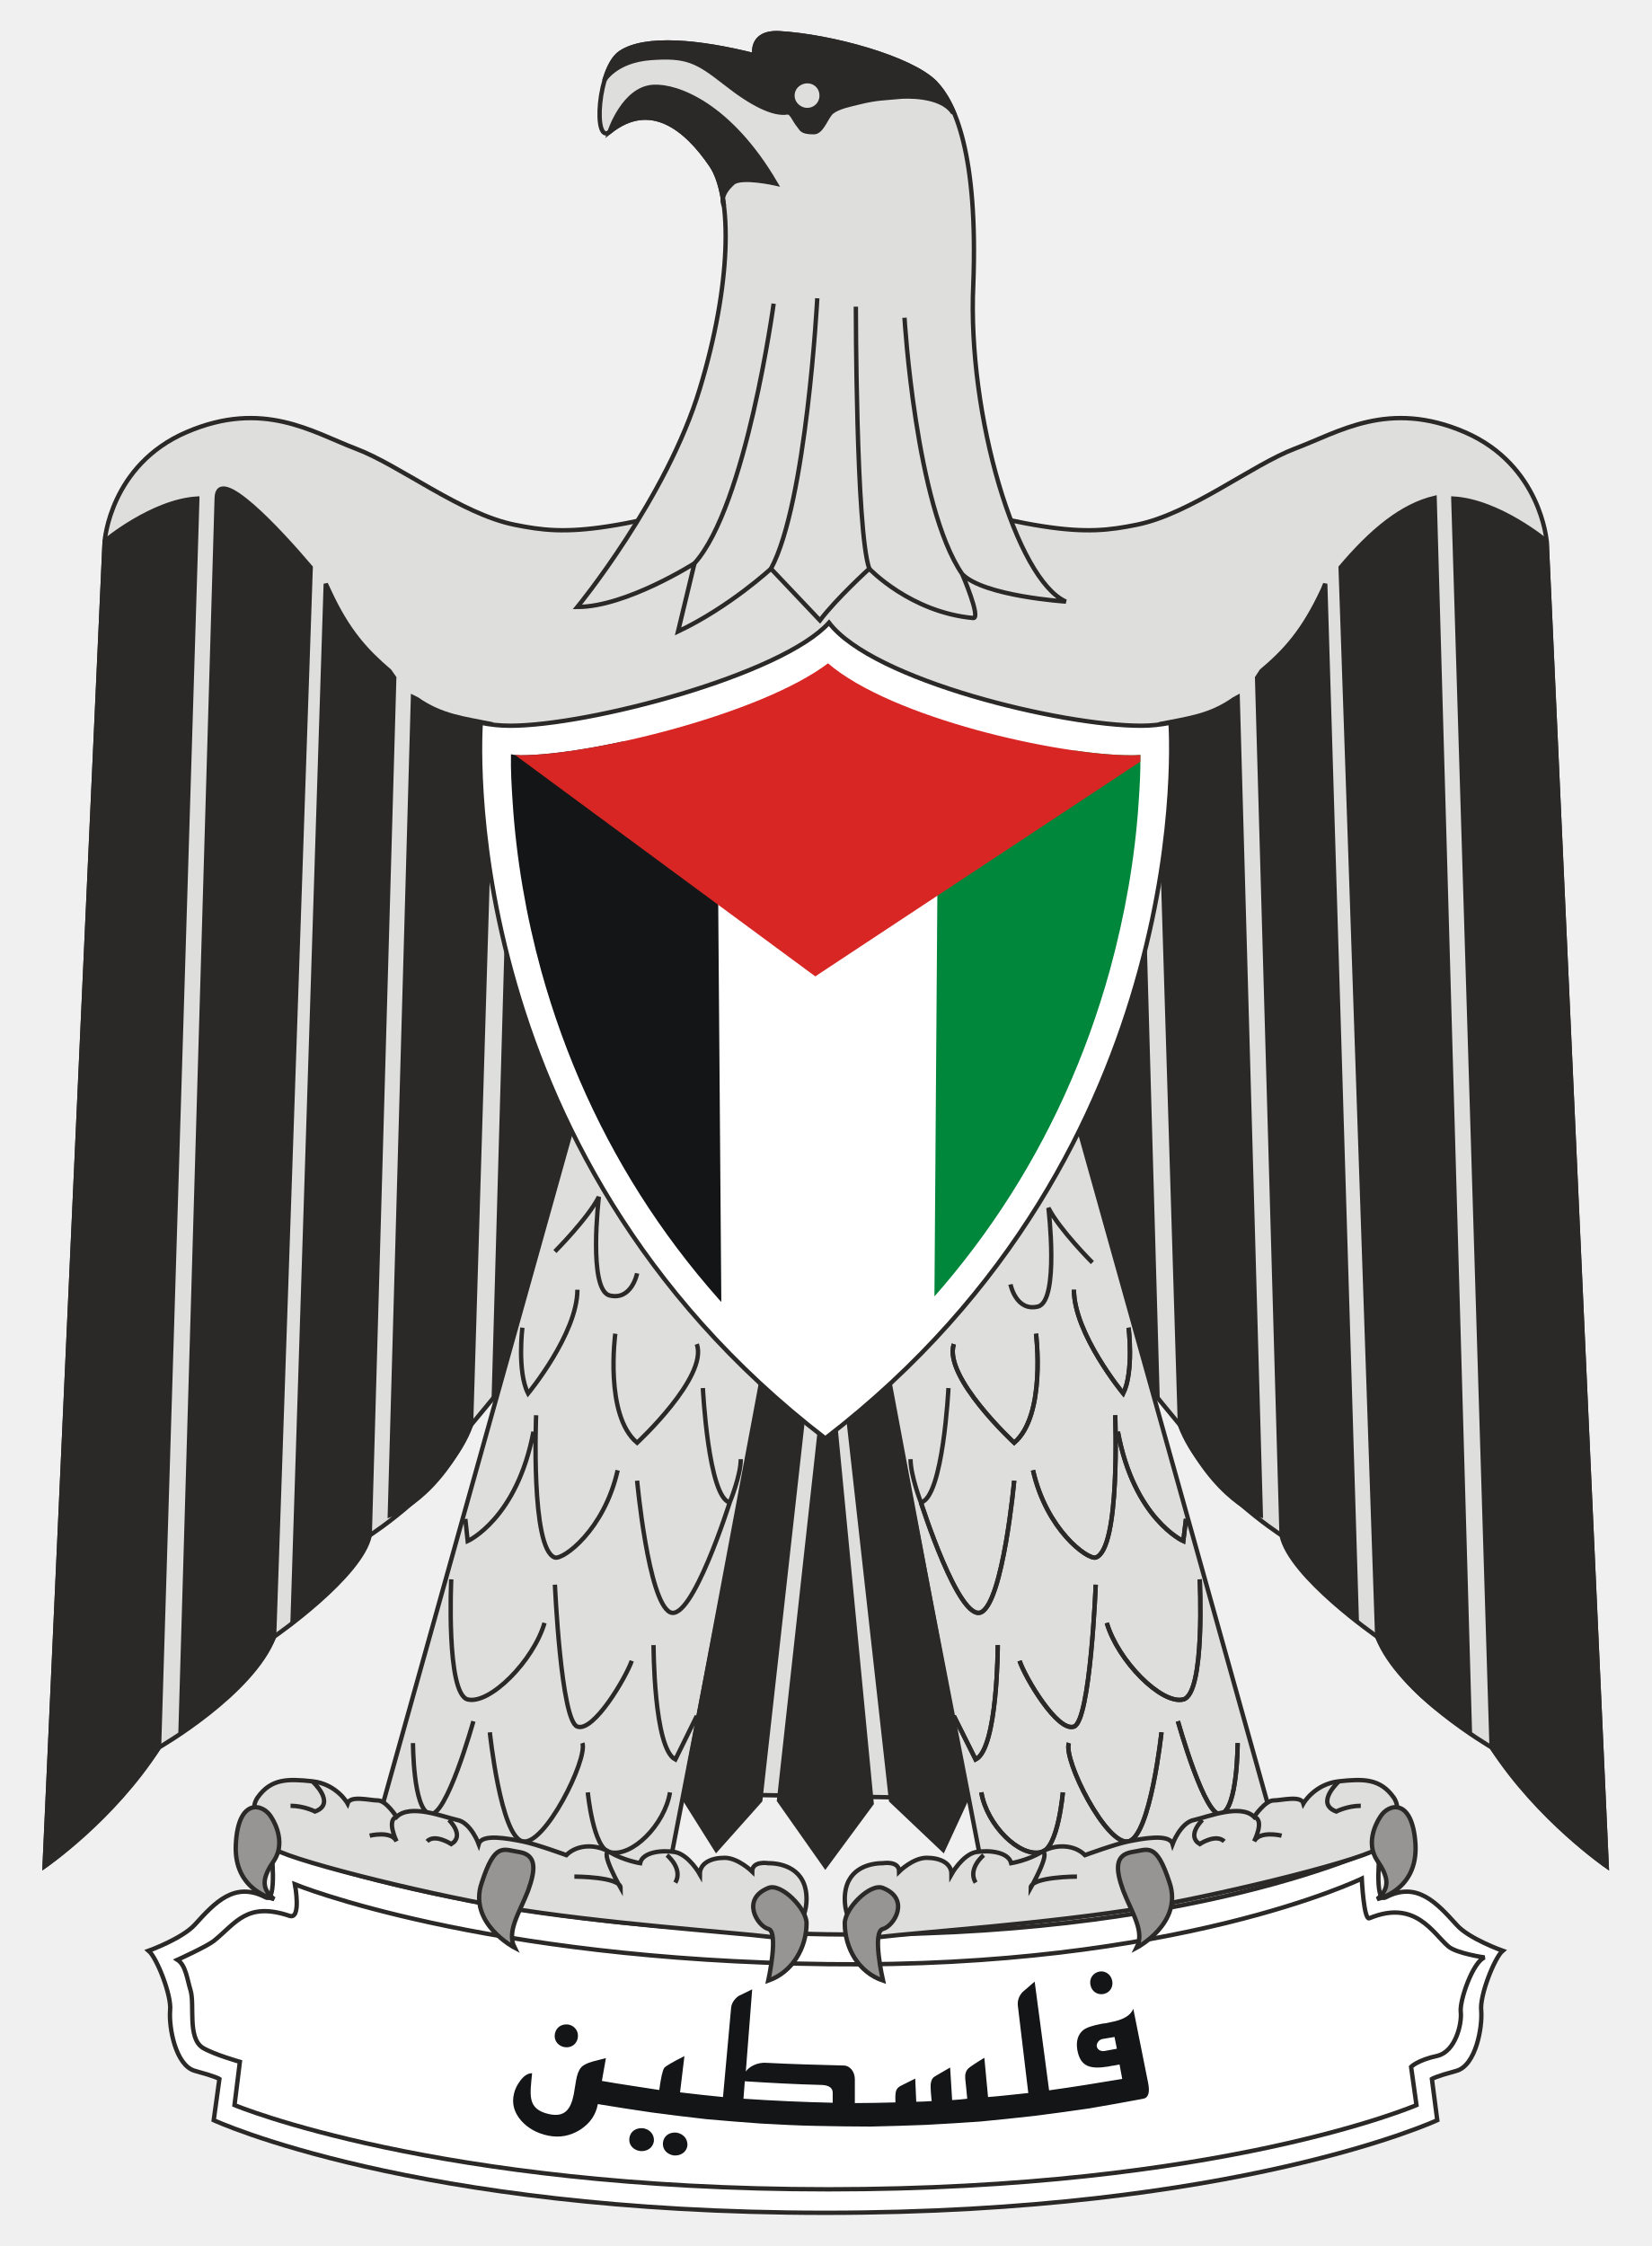
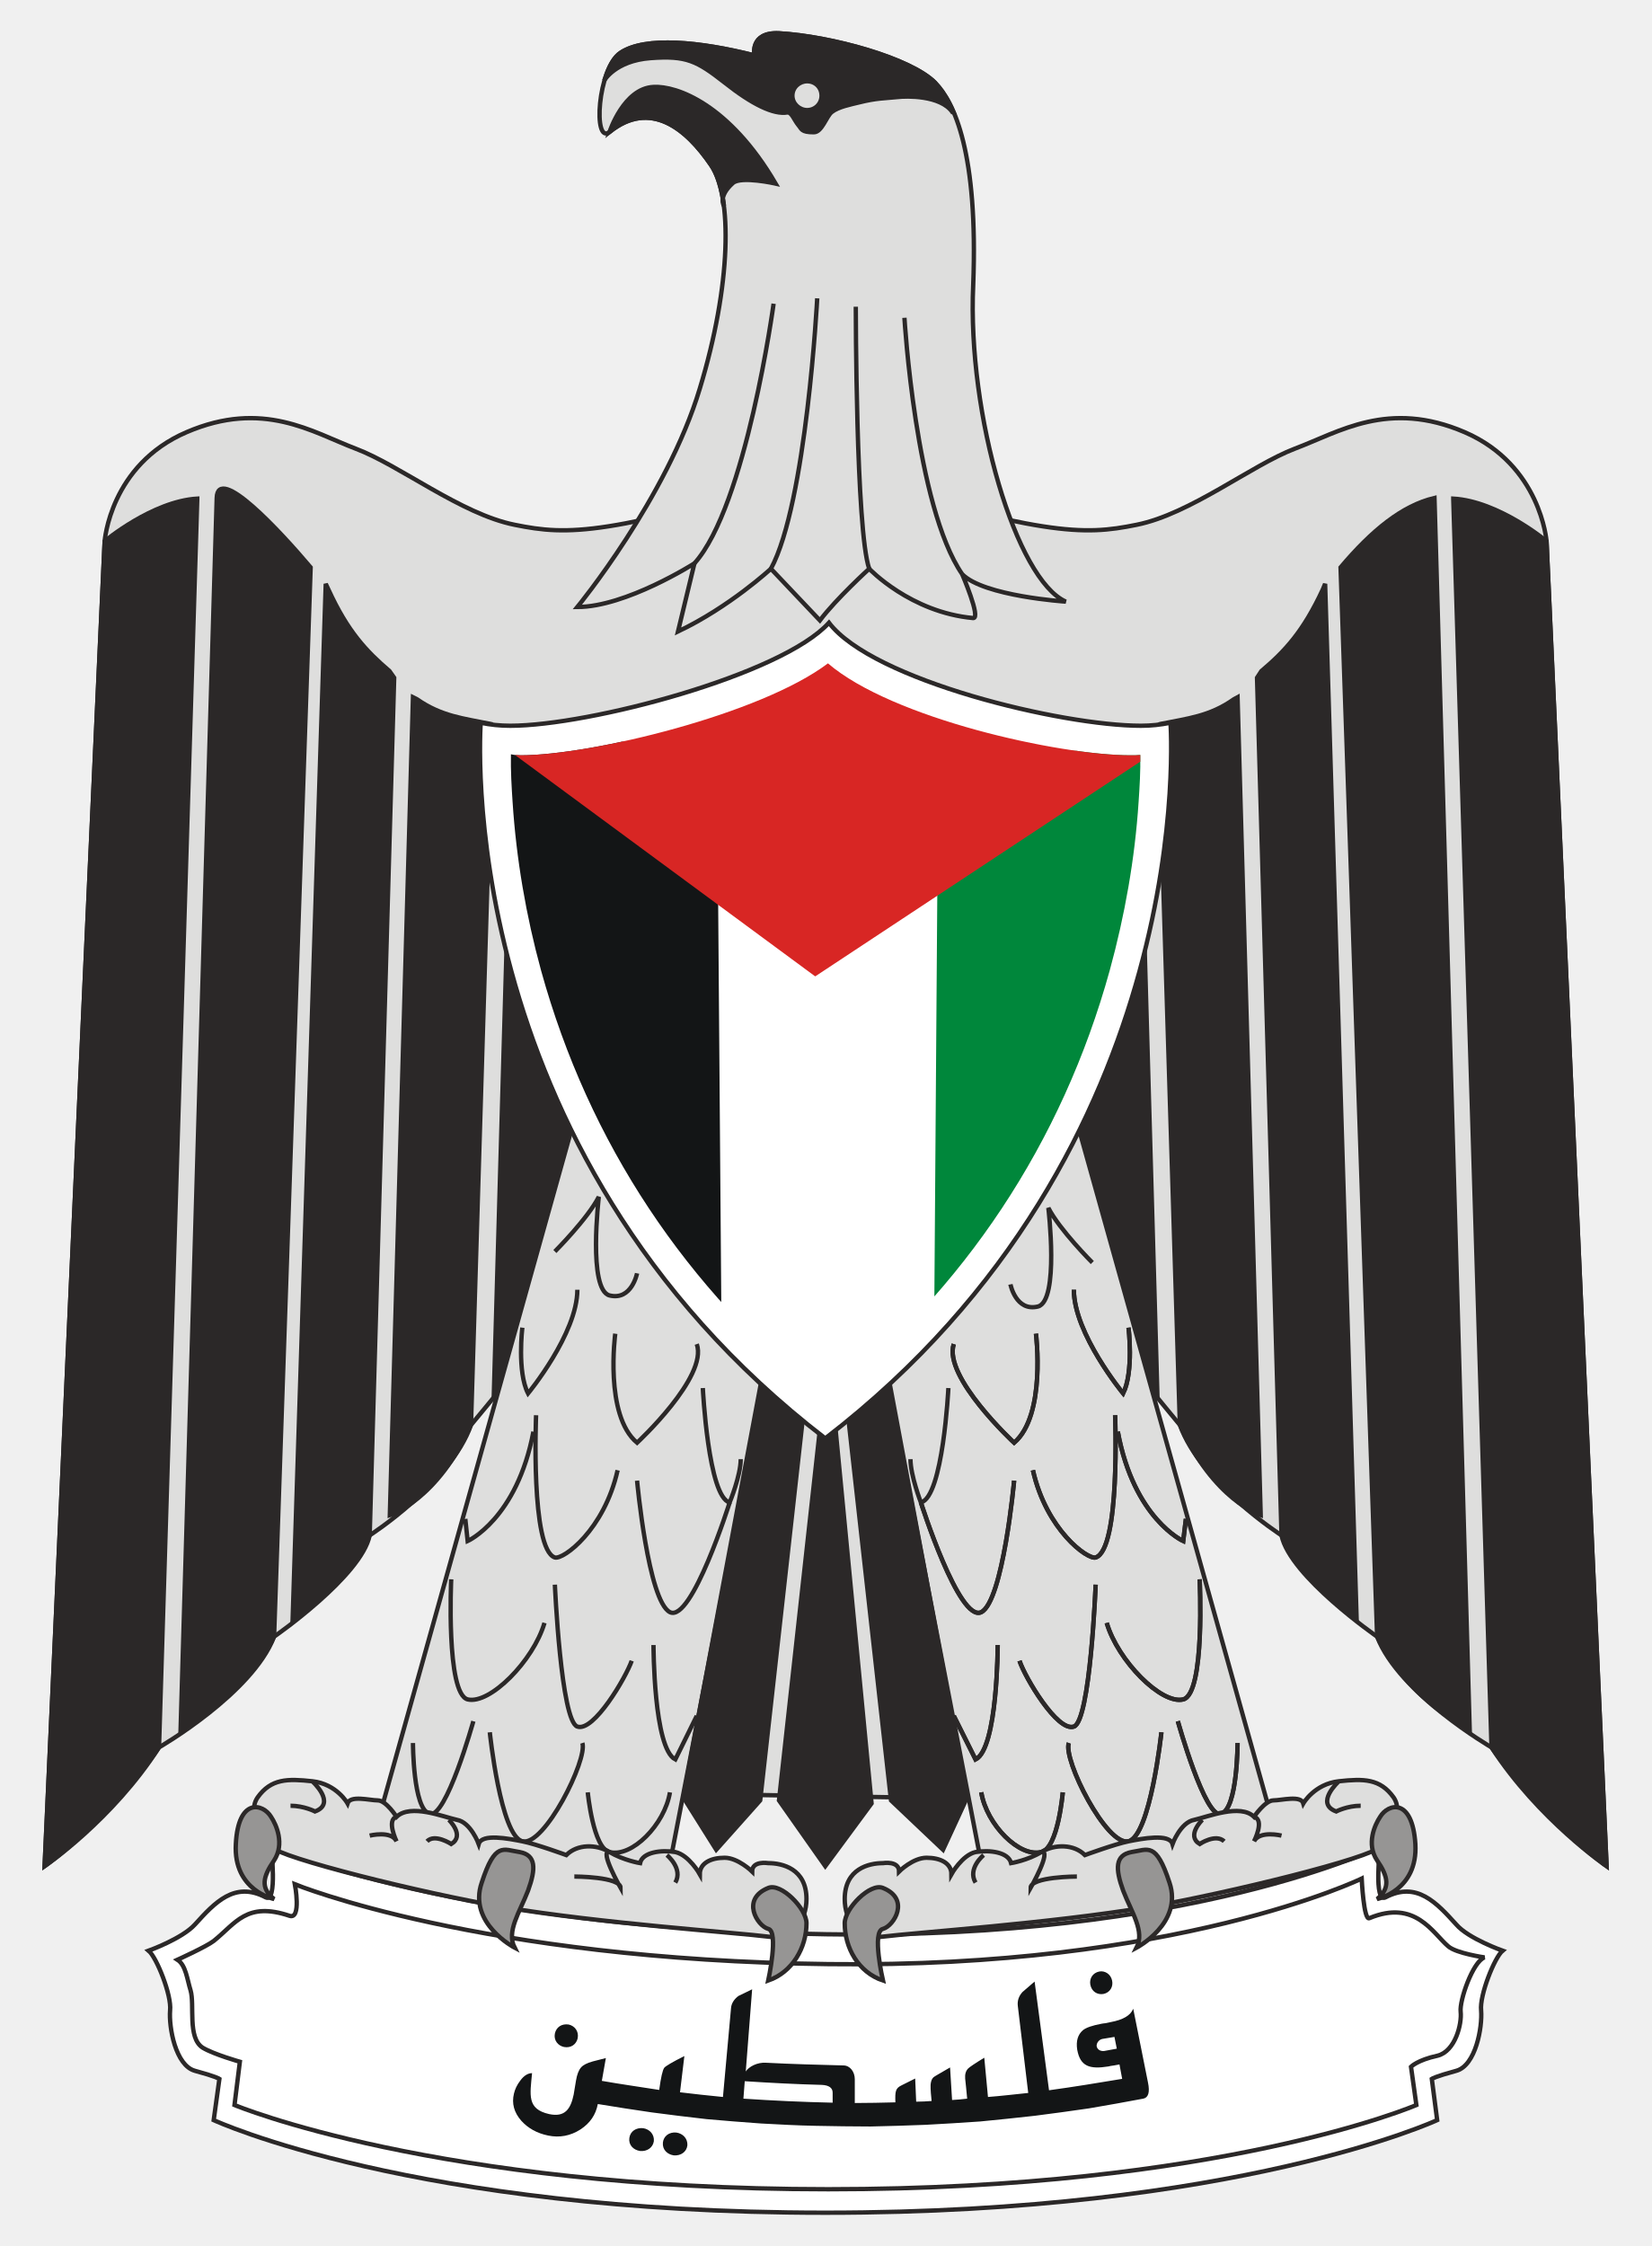
- <svg xmlns="http://www.w3.org/2000/svg" width="472.441" height="642.519" viewBox="0 0 4922 6692" shape-rendering="geometricPrecision" text-rendering="geometricPrecision" image-rendering="optimizeQuality" fill-rule="evenodd">
+ <svg xmlns="http://www.w3.org/2000/svg" xml:space="preserve" width="4.921in" height="6.693in" style="shape-rendering:geometricPrecision; text-rendering:geometricPrecision; image-rendering:optimizeQuality; fill-rule:evenodd" viewBox="0 0 4922 6692">
  <defs>
-     <style>.str0{stroke:#2b2828;stroke-width:13}.fil3{fill:none}.fil4{fill:#969594}.fil0{fill:#dededd}.fil2{fill:#fff}.fil6{fill:#131516}.fil1{fill:#2b2828}</style>
+     <style type="text/css">
+    
+     .str0 {stroke:#2B2828;stroke-width:13}
+     .fil3 {fill:none}
+     .fil4 {fill:#969594}
+     .fil0 {fill:#DEDEDD}
+     .fil2 {fill:#FFFFFF}
+     .fil7 {fill:#00873B}
+     .fil6 {fill:#131516}
+     .fil1 {fill:#2B2828}
+     .fil8 {fill:#D82624}
+     .fil5 {fill:#FFFFFF}
+    
+   </style>
  </defs>
  <g id="Layer_x0020_1">
-     <defs>
-       <clipPath id="id0">
-         <path d="M3399 2249c-9 1-19 1-29 1-214 0-711-110-902-274-201 152-706 274-916 274-10 0-20-1-29-3-1 48 2 98 5 143 11 169 40 338 85 502 142 513 432 949 847 1280 416-331 706-768 848-1281 45-164 75-333 86-502 3-44 6-93 5-140z" />
-       </clipPath>
-     </defs>
-     <path class="fil0 str0" d="M2022 5345l830 14-248-1277-270-8-312 1271z" />
-     <path class="fil0 str0" d="M3201 3843c49 82 316 403 316 403 63 175 303 329 303 329 25 122 285 302 285 302 65 170 341 330 341 330 156 223 343 354 343 354l-179-3949s-17-227-244-325c-228-98-375 0-506 49-129 49-312 195-472 227-162 33-276 33-928-162-650 195-764 195-926 162-160-32-343-178-474-227-129-49-276-147-504-49s-244 325-244 325L133 5561s187-131 341-354c0 0 278-160 343-330 0 0 260-180 285-302 0 0 240-154 302-329 0 0 268-321 317-403h1480z" />
-     <path class="fil1 str0" d="M4446 5207c140 216 343 354 343 354l-179-3949s-142-119-278-127v2l114 3720zM3996 1690c93-110 183-184 280-207l105 3671s-178-82-276-277l-109-3187zM3820 4575l-73-2556 13-20c70-59 125-118 183-243l7-17c31 1030 63 2057 94 3088-79-73-153-120-224-252zM3517 4245l-64-2079 5-9c83-17 148-23 220-74l11-6 69 2438s-141-45-241-270zM3450 4156l-53-1859-4-9c-130 67-346 25-346 25l154 1530c49 97 249 313 249 313zM474 5207c-138 216-341 354-341 354l179-3949s142-119 276-127v2L474 5207zM926 1690c-93-110-277-308-280-207-36 1227-72 2453-108 3681 110-80 232-190 279-287l109-3187zM1102 4575l73-2556-14-20c-69-59-125-118-182-243l-8-17-99 3095c84-71 148-114 230-259zM1404 4245l63-2079-3-9c-83-17-148-23-221-74l-12-6-69 2438s143-45 242-270zM1472 4156l53-1859 4-9c130 67 346 25 346 25l-154 1530c-49 97-249 313-249 313z" />
-     <path class="fil2 str0" d="M2460 6594c1229 0 1824-276 1824-276l-16-123s10-7 73-24c58-16 78-130 74-180-5-45 40-158 64-178 0 0-102-36-138-78-59-65-118-130-211-81-36 19-16-151-16-151s-560 277-1651 261-1655-261-1655-261 20 170-16 151c-93-49-152 16-211 81-38 42-138 78-138 78 24 20 69 133 64 178-4 50 16 164 74 180 63 17 73 24 73 24l-17 123s594 276 1823 276z" />
-     <path class="fil0 str0" d="M3168 3192l619 2213s-488 180-862 147l-309-1596 552-764z" />
-     <path class="fil3 str0" d="M3364 3956s16 131-16 196c0 0-147-178-147-309m163 113z" />
-     <path class="fil3 str0" d="M3364 3956s16 131-16 196c0 0-147-178-147-309m163 113zM3088 3974s31 243-65 325c0 0-212-196-180-294m245-31z" />
-     <path class="fil3 str0" d="M3088 3974s31 243-65 325c0 0-212-196-180-294m245-31z" />
-     <path class="fil2 str0" d="M2469 6524c1171 0 1753-251 1753-251l-16-114s19-20 79-33c53-13 73-95 69-131-4-33 36-149 71-162 0 0-84-12-108-33-46-39-98-141-235-84-17 9-23-118-23-118s-550 268-1589 255c-1039-12-1591-238-1591-238s20 106-16 94c-128-43-160 22-226 75-22 17-108 56-108 56 25 16 29 59 39 91 13 44-10 141 36 171 33 20 111 42 111 42l-16 129s599 251 1770 251z" />
-     <path class="fil3 str0" d="M2827 4136s-16 325-82 341c0 0-31-80-31-129m113-212zM3535 4526l-8 66s-147-66-195-326m203 260z" />
-     <path class="fil3 str0" d="M3535 4526l-8 66s-147-66-195-326m203 260zM3079 4381c40 178 163 267 187 260 74-24 58-424 58-424m-245 164z" />
-     <path class="fil3 str0" d="M3079 4381c40 178 163 267 187 260 74-24 58-424 58-424m-245 164zM3023 4412s-33 359-98 392c-66 32-180-327-180-327m278-65z" />
-     <path class="fil3 str0" d="M3023 4412s-33 359-98 392c-66 32-180-327-180-327m278-65zM3266 4722s-16 407-65 423c-49 17-146-147-162-196m227-227z" />
-     <path class="fil3 str0" d="M3266 4722s-16 407-65 423c-49 17-146-147-162-196m227-227zM2974 4902s0 308-66 341l-65-130m131-211z" />
-     <path class="fil3 str0" d="M2974 4902s0 308-66 341l-65-130m131-211zM3689 5194s0 196-49 211c-47 18-129-276-129-276m178 65z" />
-     <path class="fil3 str0" d="M3689 5194s0 196-49 211c-47 18-129-276-129-276m178 65zM3462 5162s-33 308-98 325c-65 16-196-244-178-293m276-32z" />
-     <path class="fil3 str0" d="M3462 5162s-33 308-98 325c-65 16-196-244-178-293m276-32zM3168 5341s-14 167-64 178c-65 17-163-81-179-178m243 0z" />
-     <path class="fil3 str0" d="M3168 5341s-14 167-64 178c-65 17-163-81-179-178m243 0zM3576 4706s17 341-49 358c-65 16-195-115-228-228m277-130z" />
-     <path class="fil3 str0" d="M3576 4706s17 341-49 358c-65 16-195-115-228-228m277-130z" />
-     <path class="fil0 str0" d="M4154 5356c33 48-16 114-40 147-25 33-449 138-692 180-295 49-685 75-799 89-65 8-105-49-105-113 0-91 73-107 114-107 0 0 48-8 48 25 0 0 41-41 82-41s74 16 74 49c0 0 32-57 72-66 42-7 98 0 106 33 0 0 49-8 90-33 40-24 97-24 130 9 0 0 90-33 130-41s122-24 131 8c0 0 24-65 65-72 40-9 138-49 178-9 0 0 33-49 58-49 24 0 82-16 89 9 0 0 33-58 106-66 74-8 123-8 163 48z" />
-     <path class="fil4 str0" d="M4114 5414c-16 24-42 81-9 130 33 48 40 82 0 115 0 0 122-25 114-164-9-139-81-121-105-81zM3373 5519c-49 9-49 49-25 115 25 65 65 121 40 170 0 0 139-73 98-194-40-123-64-98-113-91zM2632 5626c-38-16-114 61-114 105 0 73 40 146 114 171 0 0-34-147 0-154 33-9 82-89 0-122z" />
-     <path class="fil3 str0" d="M3991 5308s-73 66-8 90c0 0 33-17 73-17m-65-73zM3820 5470s-65-16-82 17c0 0 33-64 0-73m82 56zM3584 5423s-49 47-8 72c0 0 48-32 73-8m-65-64zM3210 5592s-138 0-138 34c0 0 65-114 32-107m106 73zM2932 5528s-49 40-24 82m24-82z" />
-     <path class="fil0 str0" d="M1752 3192l-619 2213s490 180 864 147l309-1596-554-764z" />
-     <path class="fil3 str0" d="M1654 3729s98-98 131-163c0 0-33 277 32 294 66 16 82-66 82-66m-245-65zM1557 3956s-16 131 17 196c0 0 147-178 147-309m-164 113zM1834 3974s-33 243 65 325c0 0 212-196 178-294m-243-31zM2095 4136s16 325 80 341c0 0 33-80 33-129m-113-212zM1387 4526l7 66s147-66 196-326m-203 260zM1841 4381c-40 178-162 267-187 260-73-24-56-424-56-424m243 164zM1899 4412s33 359 98 392c65 32 178-327 178-327m-276-65zM1654 4722s18 407 67 423c49 17 145-147 162-196m-229-227zM1948 4902s0 308 65 341l64-130m-129-211zM1231 5194s0 196 49 211c49 18 131-276 131-276m-180 65zM1460 5162s32 308 97 325c66 16 195-244 179-293m-276-32zM1752 5341s16 167 65 178c66 17 164-81 180-178m-245 0zM1345 4706s-16 341 49 358c66 16 196-115 229-228m-278-130z" />
-     <path class="fil0 str0" d="M768 5356c-33 48 16 114 40 147 25 33 448 138 692 180 295 49 685 75 798 89 64 8 106-49 106-113 0-91-73-107-114-107 0 0-48-8-48 25 0 0-42-41-82-41-41 0-74 16-74 49 0 0-32-57-73-66-41-7-98 0-105 33 0 0-49-8-91-33-40-24-96-24-129 9 0 0-90-33-131-41s-121-24-130 8c0 0-24-65-65-72-41-9-138-49-180-9 0 0-31-49-56-49-24 0-82-16-90 9 0 0-32-58-105-66-74-8-123-8-163 48z" />
-     <path class="fil4 str0" d="M808 5414c16 24 41 81 9 130-33 48-42 82 0 115 0 0-122-25-114-164 7-139 81-121 105-81zM1549 5519c49 9 49 49 25 115-25 65-65 121-40 170 0 0-140-73-98-194 40-123 64-98 113-91zM2290 5626c38-16 114 61 114 105 0 73-42 146-114 171 0 0 32-147 0-154-33-9-82-89 0-122z" />
-     <path class="fil3 str0" d="M931 5308s73 66 8 90c0 0-33-17-73-17m65-73zM1102 5470s65-16 80 17c0 0-31-64 0-73m-80 56zM1338 5423s49 47 7 72c0 0-49-32-72-8m65-64zM1712 5592s138 0 138 34c0 0-65-114-33-107m-105 73zM1988 5528s49 40 25 82m-25-82z" />
    <g>
-       <path class="fil1 str0" d="M2273 4096l-236 1260 98 156 131-147 130-1164-49-89-74-16zM2647 4096l236 1260-72 156-155-147-130-1164 49-89 72-16zM2322 5365l138 196 138-187-129-1341-147 1332z" />
-     </g>
-     <path class="fil0 str0" d="M2901 1841c24 1-33-131-33-131 64 66 309 82 309 82-147-65-294-554-276-944 15-392-56-545-114-603-73-73-309-138-465-147-88-4-73 66-73 66-163-41-325-57-399-8-69 46-83 276-33 236 122-98 229-9 302 98 65 93 61 358-33 667-98 326-365 651-365 651 145 0 349-130 349-130l-49 203c154-73 277-187 277-187l146 154c49-65 147-154 147-154s123 130 310 147z" />
-     <path class="fil3 str0" d="M2306 904s-82 603-236 774m236-774zM2436 888s-32 610-138 806m138-806zM2551 913s0 667 40 781m-40-781zM2696 946s33 561 172 764m-172-764z" />
-     <path class="fil1 str0" d="M2158 612c-7-53-20-95-39-122-73-107-180-196-302-98 0 0 42-130 131-134 69-4 226 52 364 288 0 0-102-23-127-2-46 41-27 68-27 68z" />
-     <path class="fil1 str0" d="M1804 232c10-33 26-63 46-76 74-49 236-33 399 8 0 0-15-70 73-66 156 9 392 74 465 147 17 19 37 46 55 88h-3c-36-51-138-48-163-45-39 4-63 3-115 16-24 6-62 13-82 29-16 13-29 60-53 60-39 0-36-10-46-21-13-16-20-39-33-38-41 7-105-24-187-89-83-65-114-81-221-73-105 8-138 67-138 67l3-7z" />
-     <path class="fil0 str0" d="M2406 327c24 0 43-19 43-43 0-25-19-43-43-43-23 0-44 18-44 43 0 24 21 43 44 43z" />
-     <path class="fil3 str0" d="M3256 3762s-98-98-131-163c0 0 33 277-31 294-66 16-82-66-82-66m244-65z" />
-     <path class="fil2 str0" d="M2460 4286c1125-865 1029-2133 1029-2133-30 6-58 9-88 9-236 0-799-135-930-307-141 156-716 307-950 307-30 0-60-3-88-9 0 0-98 1268 1027 2133z" />
-     <path d="M3399 2249c-9 1-19 1-29 1-214 0-711-110-902-274-201 152-706 274-916 274-10 0-20-1-29-3-1 48 2 98 5 143 11 169 40 338 85 502 142 513 432 949 847 1280 416-331 706-768 848-1281 45-164 75-333 86-502 3-44 6-93 5-140z" fill="#fff" />
-     <g clip-path="url(#id0)">
-       <path class="fil6" d="M2151 4007s-715-942-669-1797l655-1 14 1798z" />
-       <path d="M2784 4030s714-941 668-1796l-655 7-13 1789z" fill="#00873b" />
-       <path d="M1482 2210s605-37 948-323c0 0 657 422 1022 347l-1022 675-948-699z" fill="#d82624" />
-     </g>
-     <path class="fil3" d="M3399 2249c-9 1-19 1-29 1-214 0-711-110-902-274-201 152-706 274-916 274-10 0-20-1-29-3-1 48 2 98 5 143 11 169 40 338 85 502 142 513 432 949 847 1280 416-331 706-768 848-1281 45-164 75-333 86-502 3-44 6-93 5-140z" />
-     <g>
-       <path class="fil6" d="M3277 5875c-20 4-30 21-27 39 4 21 21 31 39 28 20-4 30-22 26-40-4-19-21-30-38-27zM3211 6108c9 50 37 59 93 50 3-1 9-2 17-3 5-1 10-2 16-3l8 43c-72 12-145 24-218 34l-43-324-36 31c-11 12-16 26-14 42l31 259c-40 4-80 9-120 12l-11-117c-28 17-44 28-48 32-7 7-10 17-9 30 1 11 4 35 6 60-15 2-29 3-45 4l-6-97c-31 18-47 27-49 29-7 6-10 18-9 34 0 5 1 17 3 37-15 1-30 2-46 2l-3-69-40 20c-19 9-20 18-19 51-40 1-81 2-121 2v-71c0-22-14-41-34-41-77-2-153-4-230-8-27-2-52 12-61 26l19-245c-27 13-40 20-41 20-13 10-21 22-22 37l-24 264c-43-4-85-9-128-14l13-108c-36 18-56 30-60 35-5 7-10 29-15 66-57-9-114-17-171-27l12-68-39 10c-18 5-29 11-35 18-7 8-12 21-15 39-1 4-6 38-7 42-9 43-26 68-73 58-67-15-57-57-51-122-12 0-24 7-35 22-10 13-16 26-19 39-7 29 0 56 22 81 20 22 46 37 80 44s66 1 96-18c29-19 46-44 52-76 53 9 107 17 161 25 54 7 108 14 163 20 54 5 108 9 162 13 55 3 109 6 164 7 54 1 109 2 163 2 55-1 109-3 164-5 54-3 108-6 163-10 54-5 108-11 163-17 54-7 107-14 161-22 54-9 108-19 162-29 15-3 20-19 14-48l-44-220c-8 20-30 33-68 40-5 1-10 2-14 3-7 1-11 1-14 2-26 5-44 11-54 19-15 13-21 32-17 58zm58-10c-1-10 7-20 17-22l36-6 7 35-38 7c-12 1-20-5-22-14zm-787 168c-89-2-177-6-266-12l4-52c77 5 153 9 230 11 21 1 32 9 32 23v30zM1695 6033c-21-3-37 8-41 27-4 20 9 36 27 40 21 4 37-8 41-26 4-21-9-37-27-41z" />
-       <path class="fil6" d="M2016 6355c-22-2-38 11-40 30-2 21 13 35 32 38 22 2 39-11 41-30 1-20-13-35-33-38zM1917 6342c-21-2-38 9-41 29-3 21 12 36 32 39 21 2 38-10 41-29 2-20-12-36-32-39z" />
+       <defs>
+         <clipPath id="id0">
+           <path d="M3399 2249c-9,1 -19,1 -29,1 -214,0 -711,-110 -902,-274 -201,152 -706,274 -916,274 -10,0 -20,-1 -29,-3 -1,48 2,98 5,143 11,169 40,338 85,502 142,513 432,949 847,1280 416,-331 706,-768 848,-1281 45,-164 75,-333 86,-502 3,-44 6,-93 5,-140z" />
+         </clipPath>
+       </defs>
+       <path class="fil0 str0" d="M2022 5345l830 14 -248 -1277 -270 -8 -312 1271z" />
+       <path class="fil0 str0" d="M3201 3843c49,82 316,403 316,403 63,175 303,329 303,329 25,122 285,302 285,302 65,170 341,330 341,330 156,223 343,354 343,354l-179 -3949c0,0 -17,-227 -244,-325 -228,-98 -375,0 -506,49 -129,49 -312,195 -472,227 -162,33 -276,33 -928,-162 -650,195 -764,195 -926,162 -160,-32 -343,-178 -474,-227 -129,-49 -276,-147 -504,-49 -228,98 -244,325 -244,325l-179 3949c0,0 187,-131 341,-354 0,0 278,-160 343,-330 0,0 260,-180 285,-302 0,0 240,-154 302,-329 0,0 268,-321 317,-403l1480 0z" />
+       <path class="fil1 str0" d="M4446 5207c140,216 343,354 343,354l-179 -3949c0,0 -142,-119 -278,-127l0 2 114 3720 0 0z" />
+       <path class="fil1 str0" d="M3996 1690c93,-110 183,-184 280,-207l105 3671c0,0 -178,-82 -276,-277l-109 -3187z" />
+       <path class="fil1 str0" d="M3820 4575l-73 -2556 13 -20c70,-59 125,-118 183,-243l7 -17c31,1030 63,2057 94,3088 -79,-73 -153,-120 -224,-252z" />
+       <path class="fil1 str0" d="M3517 4245l-64 -2079 5 -9c83,-17 148,-23 220,-74l11 -6 69 2438c0,0 -141,-45 -241,-270z" />
+       <path class="fil1 str0" d="M3450 4156l-53 -1859 -4 -9c-130,67 -346,25 -346,25l154 1530c49,97 249,313 249,313z" />
+       <g>
+         <path class="fil1 str0" d="M474 5207c-138,216 -341,354 -341,354l179 -3949c0,0 142,-119 276,-127l0 2 -114 3720 0 0z" />
+         <path class="fil1 str0" d="M926 1690c-93,-110 -277,-308 -280,-207 -36,1227 -72,2453 -108,3681 110,-80 232,-190 279,-287l109 -3187z" />
+         <path class="fil1 str0" d="M1102 4575l73 -2556 -14 -20c-69,-59 -125,-118 -182,-243l-8 -17 -99 3095c84,-71 148,-114 230,-259z" />
+         <path class="fil1 str0" d="M1404 4245l63 -2079 -3 -9c-83,-17 -148,-23 -221,-74l-12 -6 -69 2438c0,0 143,-45 242,-270z" />
+         <path class="fil1 str0" d="M1472 4156l53 -1859 4 -9c130,67 346,25 346,25l-154 1530c-49,97 -249,313 -249,313z" />
+       </g>
+       <path class="fil2 str0" d="M2460 6594c1229,0 1824,-276 1824,-276l-16 -123c0,0 10,-7 73,-24 58,-16 78,-130 74,-180 -5,-45 40,-158 64,-178 0,0 -102,-36 -138,-78 -59,-65 -118,-130 -211,-81 -36,19 -16,-151 -16,-151 0,0 -560,277 -1651,261 -1091,-16 -1655,-261 -1655,-261 0,0 20,170 -16,151 -93,-49 -152,16 -211,81 -38,42 -138,78 -138,78 24,20 69,133 64,178 -4,50 16,164 74,180 63,17 73,24 73,24l-17 123c0,0 594,276 1823,276z" />
+       <path class="fil0 str0" d="M3168 3192l619 2213c0,0 -488,180 -862,147l-309 -1596 552 -764z" />
+       <path class="fil3 str0" d="M3364 3956c0,0 16,131 -16,196 0,0 -147,-178 -147,-309m163 113z" />
+       <path class="fil3 str0" d="M3364 3956c0,0 16,131 -16,196 0,0 -147,-178 -147,-309m163 113z" />
+       <path class="fil3 str0" d="M3088 3974c0,0 31,243 -65,325 0,0 -212,-196 -180,-294m245 -31z" />
+       <path class="fil3 str0" d="M3088 3974c0,0 31,243 -65,325 0,0 -212,-196 -180,-294m245 -31z" />
+       <path class="fil2 str0" d="M2469 6524c1171,0 1753,-251 1753,-251l-16 -114c0,0 19,-20 79,-33 53,-13 73,-95 69,-131 -4,-33 36,-149 71,-162 0,0 -84,-12 -108,-33 -46,-39 -98,-141 -235,-84 -17,9 -23,-118 -23,-118 0,0 -550,268 -1589,255 -1039,-12 -1591,-238 -1591,-238 0,0 20,106 -16,94 -128,-43 -160,22 -226,75 -22,17 -108,56 -108,56 25,16 29,59 39,91 13,44 -10,141 36,171 33,20 111,42 111,42l-16 129c0,0 599,251 1770,251z" />
+       <path class="fil3 str0" d="M2827 4136c0,0 -16,325 -82,341 0,0 -31,-80 -31,-129m113 -212z" />
+       <path class="fil3 str0" d="M3535 4526l-8 66c0,0 -147,-66 -195,-326m203 260z" />
+       <path class="fil3 str0" d="M3535 4526l-8 66c0,0 -147,-66 -195,-326m203 260z" />
+       <path class="fil3 str0" d="M3079 4381c40,178 163,267 187,260 74,-24 58,-424 58,-424m-245 164z" />
+       <path class="fil3 str0" d="M3079 4381c40,178 163,267 187,260 74,-24 58,-424 58,-424m-245 164z" />
+       <path class="fil3 str0" d="M3023 4412c0,0 -33,359 -98,392 -66,32 -180,-327 -180,-327m278 -65z" />
+       <path class="fil3 str0" d="M3023 4412c0,0 -33,359 -98,392 -66,32 -180,-327 -180,-327m278 -65z" />
+       <path class="fil3 str0" d="M3266 4722c0,0 -16,407 -65,423 -49,17 -146,-147 -162,-196m227 -227z" />
+       <path class="fil3 str0" d="M3266 4722c0,0 -16,407 -65,423 -49,17 -146,-147 -162,-196m227 -227z" />
+       <path class="fil3 str0" d="M2974 4902c0,0 0,308 -66,341l-65 -130m131 -211z" />
+       <path class="fil3 str0" d="M2974 4902c0,0 0,308 -66,341l-65 -130m131 -211z" />
+       <path class="fil3 str0" d="M3689 5194c0,0 0,196 -49,211 -47,18 -129,-276 -129,-276m178 65z" />
+       <path class="fil3 str0" d="M3689 5194c0,0 0,196 -49,211 -47,18 -129,-276 -129,-276m178 65z" />
+       <path class="fil3 str0" d="M3462 5162c0,0 -33,308 -98,325 -65,16 -196,-244 -178,-293m276 -32z" />
+       <path class="fil3 str0" d="M3462 5162c0,0 -33,308 -98,325 -65,16 -196,-244 -178,-293m276 -32z" />
+       <path class="fil3 str0" d="M3168 5341c0,0 -14,167 -64,178 -65,17 -163,-81 -179,-178m243 0z" />
+       <path class="fil3 str0" d="M3168 5341c0,0 -14,167 -64,178 -65,17 -163,-81 -179,-178m243 0z" />
+       <path class="fil3 str0" d="M3576 4706c0,0 17,341 -49,358 -65,16 -195,-115 -228,-228m277 -130z" />
+       <path class="fil3 str0" d="M3576 4706c0,0 17,341 -49,358 -65,16 -195,-115 -228,-228m277 -130z" />
+       <g>
+         <path class="fil0 str0" d="M4154 5356c33,48 -16,114 -40,147 -25,33 -449,138 -692,180 -295,49 -685,75 -799,89 -65,8 -105,-49 -105,-113 0,-91 73,-107 114,-107 0,0 48,-8 48,25 0,0 41,-41 82,-41 41,0 74,16 74,49 0,0 32,-57 72,-66 42,-7 98,0 106,33 0,0 49,-8 90,-33 40,-24 97,-24 130,9 0,0 90,-33 130,-41 40,-8 122,-24 131,8 0,0 24,-65 65,-72 40,-9 138,-49 178,-9 0,0 33,-49 58,-49 24,0 82,-16 89,9 0,0 33,-58 106,-66 74,-8 123,-8 163,48z" />
+         <path class="fil4 str0" d="M4114 5414c-16,24 -42,81 -9,130 33,48 40,82 0,115 0,0 122,-25 114,-164 -9,-139 -81,-121 -105,-81z" />
+         <path class="fil4 str0" d="M3373 5519c-49,9 -49,49 -25,115 25,65 65,121 40,170 0,0 139,-73 98,-194 -40,-123 -64,-98 -113,-91z" />
+         <path class="fil4 str0" d="M2632 5626c-38,-16 -114,61 -114,105 0,73 40,146 114,171 0,0 -34,-147 0,-154 33,-9 82,-89 0,-122z" />
+       </g>
+       <g>
+         <path class="fil3 str0" d="M3991 5308c0,0 -73,66 -8,90 0,0 33,-17 73,-17m-65 -73z" />
+         <path class="fil3 str0" d="M3820 5470c0,0 -65,-16 -82,17 0,0 33,-64 0,-73m82 56z" />
+         <path class="fil3 str0" d="M3584 5423c0,0 -49,47 -8,72 0,0 48,-32 73,-8m-65 -64z" />
+         <path class="fil3 str0" d="M3210 5592c0,0 -138,0 -138,34 0,0 65,-114 32,-107m106 73z" />
+         <path class="fil3 str0" d="M2932 5528c0,0 -49,40 -24,82m24 -82z" />
+       </g>
+       <path class="fil0 str0" d="M1752 3192l-619 2213c0,0 490,180 864,147l309 -1596 -554 -764z" />
+       <path class="fil3 str0" d="M1654 3729c0,0 98,-98 131,-163 0,0 -33,277 32,294 66,16 82,-66 82,-66m-245 -65z" />
+       <path class="fil3 str0" d="M1557 3956c0,0 -16,131 17,196 0,0 147,-178 147,-309m-164 113z" />
+       <path class="fil3 str0" d="M1834 3974c0,0 -33,243 65,325 0,0 212,-196 178,-294m-243 -31z" />
+       <path class="fil3 str0" d="M2095 4136c0,0 16,325 80,341 0,0 33,-80 33,-129m-113 -212z" />
+       <path class="fil3 str0" d="M1387 4526l7 66c0,0 147,-66 196,-326m-203 260z" />
+       <path class="fil3 str0" d="M1841 4381c-40,178 -162,267 -187,260 -73,-24 -56,-424 -56,-424m243 164z" />
+       <path class="fil3 str0" d="M1899 4412c0,0 33,359 98,392 65,32 178,-327 178,-327m-276 -65z" />
+       <path class="fil3 str0" d="M1654 4722c0,0 18,407 67,423 49,17 145,-147 162,-196m-229 -227z" />
+       <path class="fil3 str0" d="M1948 4902c0,0 0,308 65,341l64 -130m-129 -211z" />
+       <path class="fil3 str0" d="M1231 5194c0,0 0,196 49,211 49,18 131,-276 131,-276m-180 65z" />
+       <path class="fil3 str0" d="M1460 5162c0,0 32,308 97,325 66,16 195,-244 179,-293m-276 -32z" />
+       <path class="fil3 str0" d="M1752 5341c0,0 16,167 65,178 66,17 164,-81 180,-178m-245 0z" />
+       <path class="fil3 str0" d="M1345 4706c0,0 -16,341 49,358 66,16 196,-115 229,-228m-278 -130z" />
+       <path class="fil0 str0" d="M768 5356c-33,48 16,114 40,147 25,33 448,138 692,180 295,49 685,75 798,89 64,8 106,-49 106,-113 0,-91 -73,-107 -114,-107 0,0 -48,-8 -48,25 0,0 -42,-41 -82,-41 -41,0 -74,16 -74,49 0,0 -32,-57 -73,-66 -41,-7 -98,0 -105,33 0,0 -49,-8 -91,-33 -40,-24 -96,-24 -129,9 0,0 -90,-33 -131,-41 -41,-8 -121,-24 -130,8 0,0 -24,-65 -65,-72 -41,-9 -138,-49 -180,-9 0,0 -31,-49 -56,-49 -24,0 -82,-16 -90,9 0,0 -32,-58 -105,-66 -74,-8 -123,-8 -163,48z" />
+       <path class="fil4 str0" d="M808 5414c16,24 41,81 9,130 -33,48 -42,82 0,115 0,0 -122,-25 -114,-164 7,-139 81,-121 105,-81z" />
+       <path class="fil4 str0" d="M1549 5519c49,9 49,49 25,115 -25,65 -65,121 -40,170 0,0 -140,-73 -98,-194 40,-123 64,-98 113,-91z" />
+       <path class="fil4 str0" d="M2290 5626c38,-16 114,61 114,105 0,73 -42,146 -114,171 0,0 32,-147 0,-154 -33,-9 -82,-89 0,-122z" />
+       <g>
+         <path class="fil3 str0" d="M931 5308c0,0 73,66 8,90 0,0 -33,-17 -73,-17m65 -73z" />
+         <path class="fil3 str0" d="M1102 5470c0,0 65,-16 80,17 0,0 -31,-64 0,-73m-80 56z" />
+         <path class="fil3 str0" d="M1338 5423c0,0 49,47 7,72 0,0 -49,-32 -72,-8m65 -64z" />
+         <path class="fil3 str0" d="M1712 5592c0,0 138,0 138,34 0,0 -65,-114 -33,-107m-105 73z" />
+         <path class="fil3 str0" d="M1988 5528c0,0 49,40 25,82m-25 -82z" />
+       </g>
+       <g>
+         <path class="fil1 str0" d="M2273 4096l-236 1260 98 156 131 -147 130 -1164 -49 -89 -74 -16z" />
+         <path class="fil1 str0" d="M2647 4096l236 1260 -72 156 -155 -147 -130 -1164 49 -89 72 -16z" />
+         <path class="fil1 str0" d="M2322 5365l138 196 138 -187 -129 -1341 -147 1332z" />
+       </g>
+       <path class="fil0 str0" d="M2901 1841c24,1 -33,-131 -33,-131 64,66 309,82 309,82 -147,-65 -294,-554 -276,-944 15,-392 -56,-545 -114,-603 -73,-73 -309,-138 -465,-147 -88,-4 -73,66 -73,66 -163,-41 -325,-57 -399,-8 -69,46 -83,276 -33,236 122,-98 229,-9 302,98 65,93 61,358 -33,667 -98,326 -365,651 -365,651 145,0 349,-130 349,-130l-49 203c154,-73 277,-187 277,-187l146 154c49,-65 147,-154 147,-154 0,0 123,130 310,147z" />
+       <path class="fil3 str0" d="M2306 904c0,0 -82,603 -236,774m236 -774z" />
+       <path class="fil3 str0" d="M2436 888c0,0 -32,610 -138,806m138 -806z" />
+       <path class="fil3 str0" d="M2551 913c0,0 0,667 40,781m-40 -781z" />
+       <path class="fil3 str0" d="M2696 946c0,0 33,561 172,764m-172 -764z" />
+       <path class="fil1 str0" d="M2158 612c-7,-53 -20,-95 -39,-122 -73,-107 -180,-196 -302,-98 0,0 42,-130 131,-134 69,-4 226,52 364,288 0,0 -102,-23 -127,-2 -46,41 -27,68 -27,68z" />
+       <path class="fil1 str0" d="M1804 232c10,-33 26,-63 46,-76 74,-49 236,-33 399,8 0,0 -15,-70 73,-66 156,9 392,74 465,147 17,19 37,46 55,88l-3 0c-36,-51 -138,-48 -163,-45 -39,4 -63,3 -115,16 -24,6 -62,13 -82,29 -16,13 -29,60 -53,60 -39,0 -36,-10 -46,-21 -13,-16 -20,-39 -33,-38 -41,7 -105,-24 -187,-89 -83,-65 -114,-81 -221,-73 -105,8 -138,67 -138,67l3 -7z" />
+       <path class="fil0 str0" d="M2406 327c24,0 43,-19 43,-43 0,-25 -19,-43 -43,-43 -23,0 -44,18 -44,43 0,24 21,43 44,43z" />
+       <path class="fil3 str0" d="M3256 3762c0,0 -98,-98 -131,-163 0,0 33,277 -31,294 -66,16 -82,-66 -82,-66m244 -65z" />
+       <path class="fil2 str0" d="M2460 4286c1125,-865 1029,-2133 1029,-2133 -30,6 -58,9 -88,9 -236,0 -799,-135 -930,-307 -141,156 -716,307 -950,307 -30,0 -60,-3 -88,-9 0,0 -98,1268 1027,2133z" />
+       <path class="fil5" d="M3399 2249c-9,1 -19,1 -29,1 -214,0 -711,-110 -902,-274 -201,152 -706,274 -916,274 -10,0 -20,-1 -29,-3 -1,48 2,98 5,143 11,169 40,338 85,502 142,513 432,949 847,1280 416,-331 706,-768 848,-1281 45,-164 75,-333 86,-502 3,-44 6,-93 5,-140z" />
+       <g style="clip-path:url(#id0)">
+         <g>
+           <path class="fil6" d="M2151 4007c0,0 -715,-942 -669,-1797l655 -1 14 1798z" />
+           <path class="fil7" d="M2784 4030c0,0 714,-941 668,-1796l-655 7 -13 1789z" />
+           <path class="fil8" d="M1482 2210c0,0 605,-37 948,-323 0,0 657,422 1022,347l-1022 675 -948 -699z" />
+         </g>
+       </g>
+       <path class="fil3" d="M3399 2249c-9,1 -19,1 -29,1 -214,0 -711,-110 -902,-274 -201,152 -706,274 -916,274 -10,0 -20,-1 -29,-3 -1,48 2,98 5,143 11,169 40,338 85,502 142,513 432,949 847,1280 416,-331 706,-768 848,-1281 45,-164 75,-333 86,-502 3,-44 6,-93 5,-140z" />
+       <g>
+         <path class="fil6" d="M3277 5875c-20,4 -30,21 -27,39 4,21 21,31 39,28 20,-4 30,-22 26,-40 -4,-19 -21,-30 -38,-27z" />
+         <path class="fil6" d="M3211 6108c9,50 37,59 93,50 3,-1 9,-2 17,-3 5,-1 10,-2 16,-3l8 43c-72,12 -145,24 -218,34l-43 -324 -36 31c-11,12 -16,26 -14,42l31 259c-40,4 -80,9 -120,12l-11 -117c-28,17 -44,28 -48,32 -7,7 -10,17 -9,30 1,11 4,35 6,60 -15,2 -29,3 -45,4l-6 -97c-31,18 -47,27 -49,29 -7,6 -10,18 -9,34 0,5 1,17 3,37 -15,1 -30,2 -46,2l-3 -69 -40 20c-19,9 -20,18 -19,51 -40,1 -81,2 -121,2l0 -71c0,-22 -14,-41 -34,-41 -77,-2 -153,-4 -230,-8 -27,-2 -52,12 -61,26l19 -245c-27,13 -40,20 -41,20 -13,10 -21,22 -22,37l-24 264c-43,-4 -85,-9 -128,-14l13 -108c-36,18 -56,30 -60,35 -5,7 -10,29 -15,66 -57,-9 -114,-17 -171,-27l12 -68 -39 10c-18,5 -29,11 -35,18 -7,8 -12,21 -15,39 -1,4 -6,38 -7,42 -9,43 -26,68 -73,58 -67,-15 -57,-57 -51,-122 -12,0 -24,7 -35,22 -10,13 -16,26 -19,39 -7,29 0,56 22,81 20,22 46,37 80,44 34,7 66,1 96,-18 29,-19 46,-44 52,-76 53,9 107,17 161,25 54,7 108,14 163,20 54,5 108,9 162,13 55,3 109,6 164,7 54,1 109,2 163,2 55,-1 109,-3 164,-5 54,-3 108,-6 163,-10 54,-5 108,-11 163,-17 54,-7 107,-14 161,-22 54,-9 108,-19 162,-29 15,-3 20,-19 14,-48l-44 -220c-8,20 -30,33 -68,40 -5,1 -10,2 -14,3 -7,1 -11,1 -14,2 -26,5 -44,11 -54,19 -15,13 -21,32 -17,58zm58 -10c-1,-10 7,-20 17,-22 12,-2 24,-4 36,-6l7 35 -38 7c-12,1 -20,-5 -22,-14zm-787 168c-89,-2 -177,-6 -266,-12l4 -52c77,5 153,9 230,11 21,1 32,9 32,23l0 30z" />
+         <path class="fil6" d="M1695 6033c-21,-3 -37,8 -41,27 -4,20 9,36 27,40 21,4 37,-8 41,-26 4,-21 -9,-37 -27,-41z" />
+         <path class="fil6" d="M2016 6355c-22,-2 -38,11 -40,30 -2,21 13,35 32,38 22,2 39,-11 41,-30 1,-20 -13,-35 -33,-38z" />
+         <path class="fil6" d="M1917 6342c-21,-2 -38,9 -41,29 -3,21 12,36 32,39 21,2 38,-10 41,-29 2,-20 -12,-36 -32,-39z" />
+       </g>
    </g>
  </g>
</svg>
